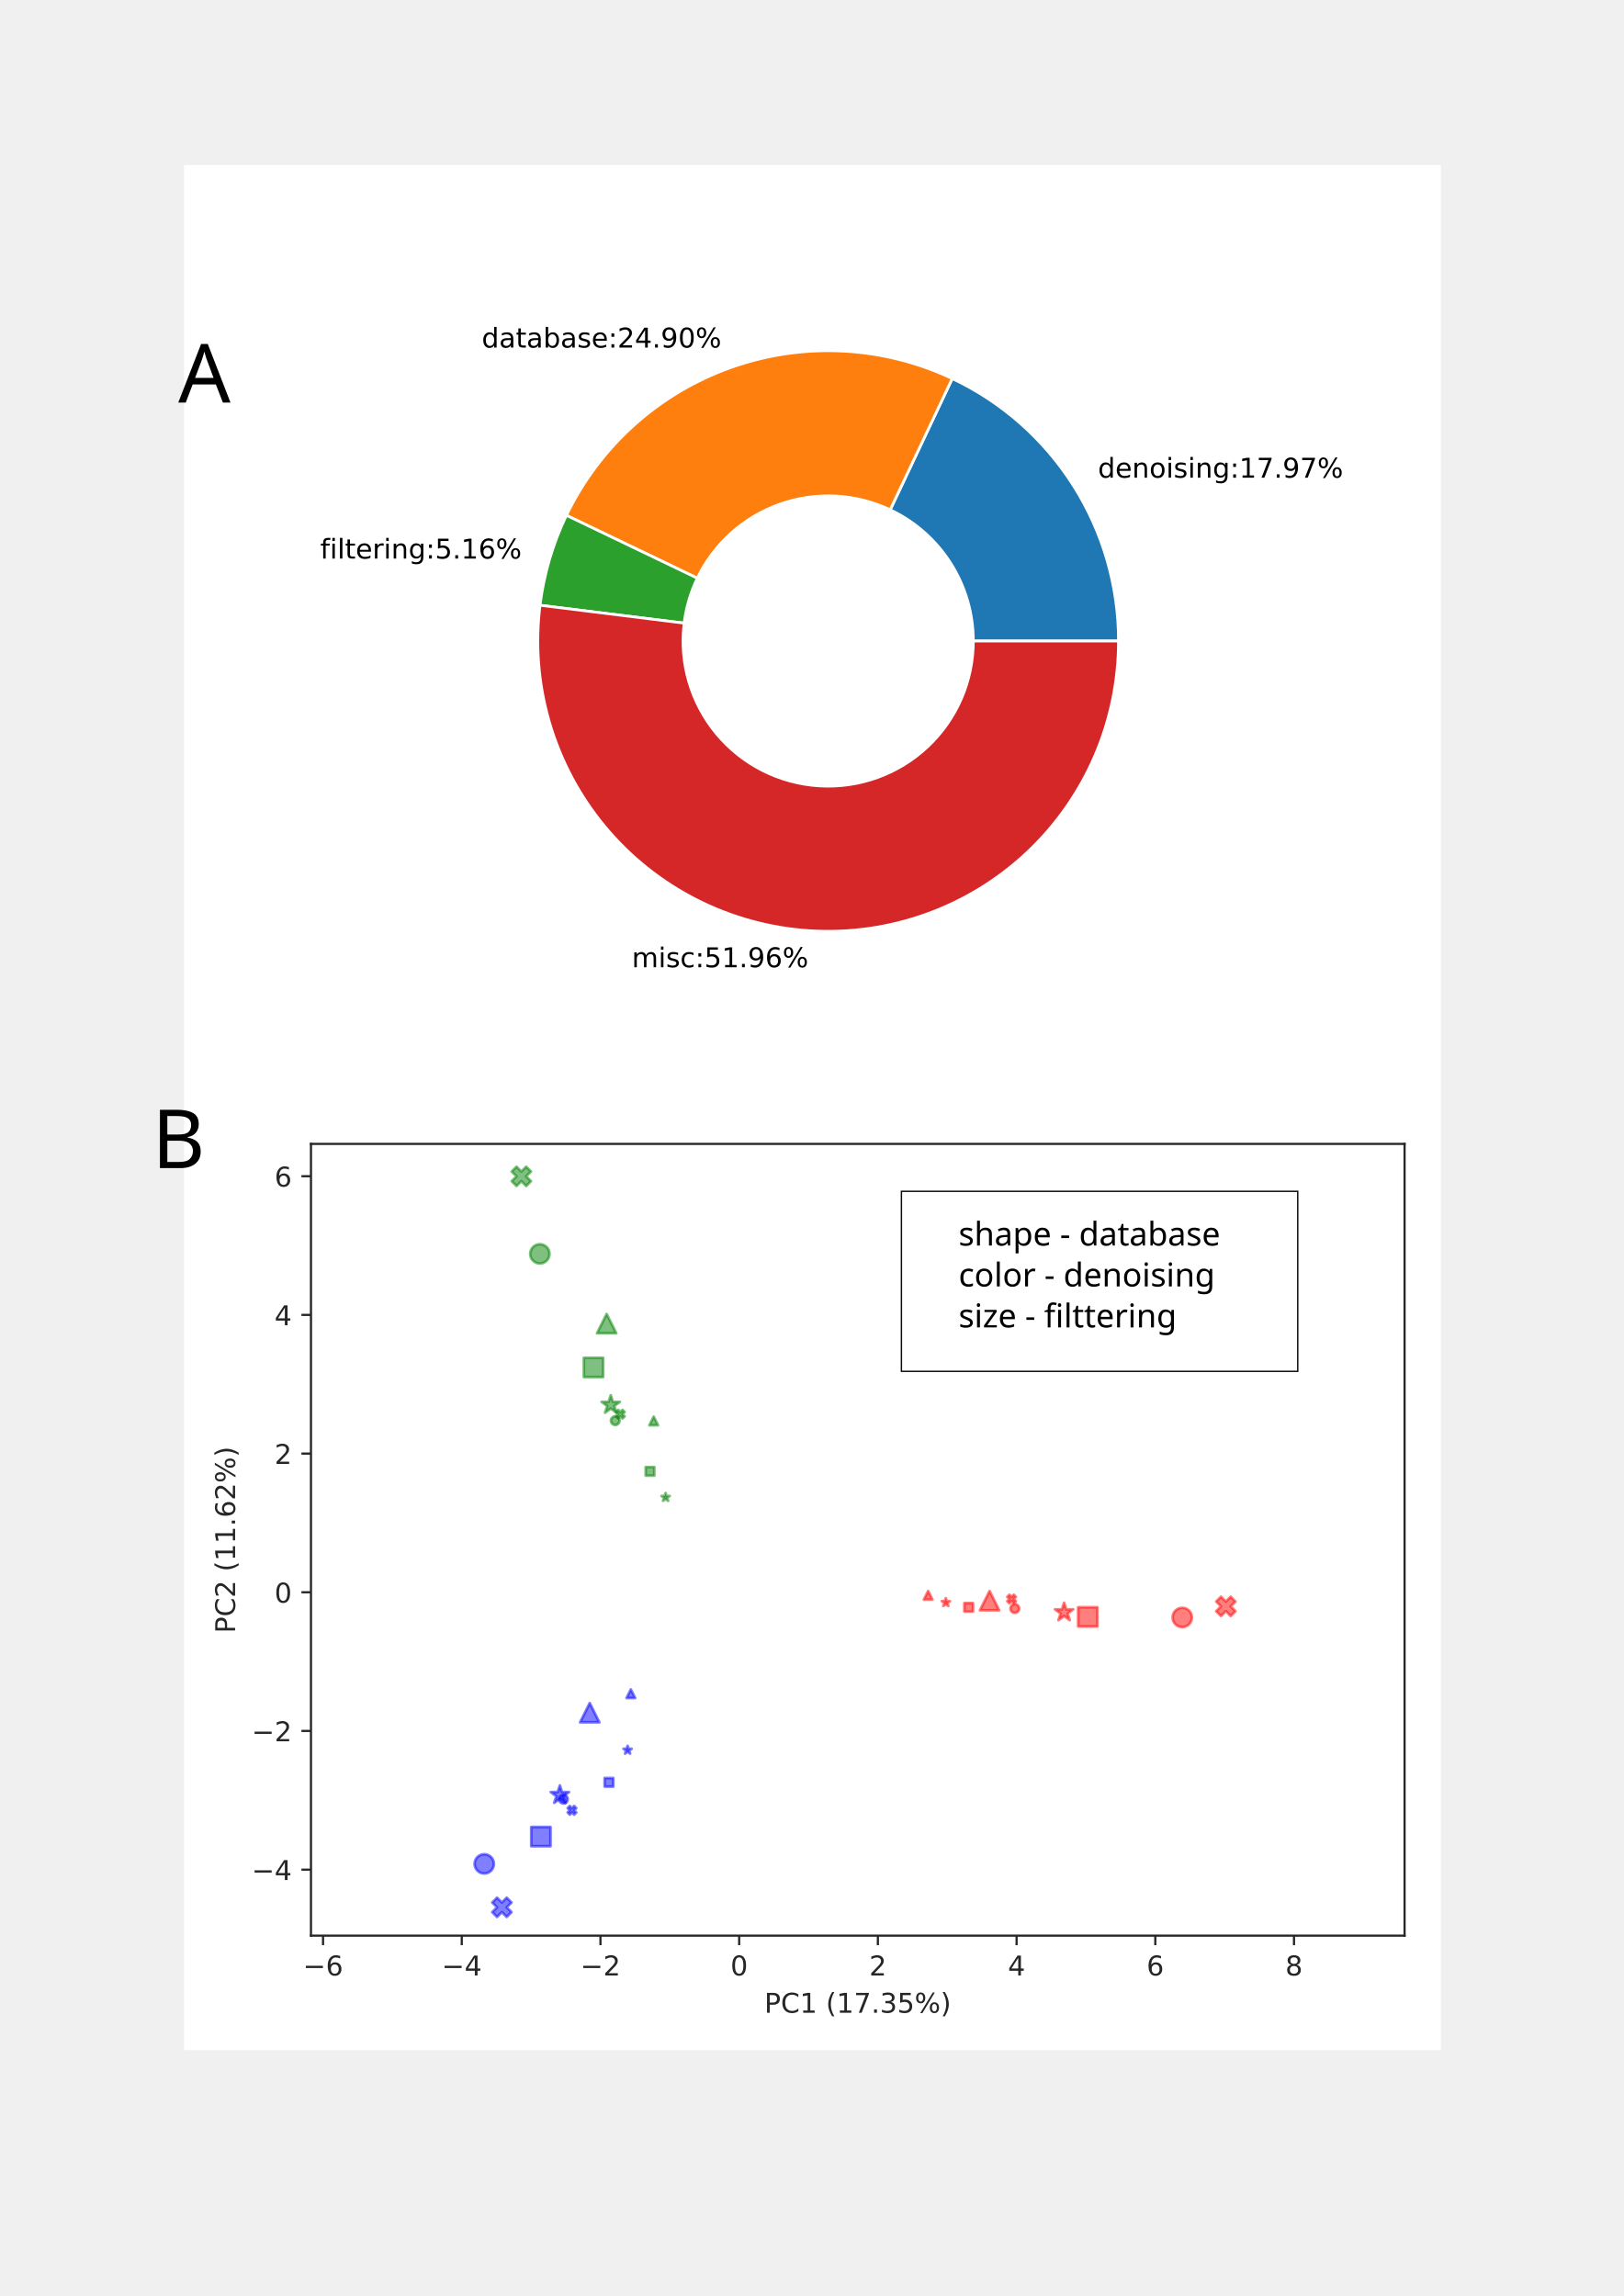
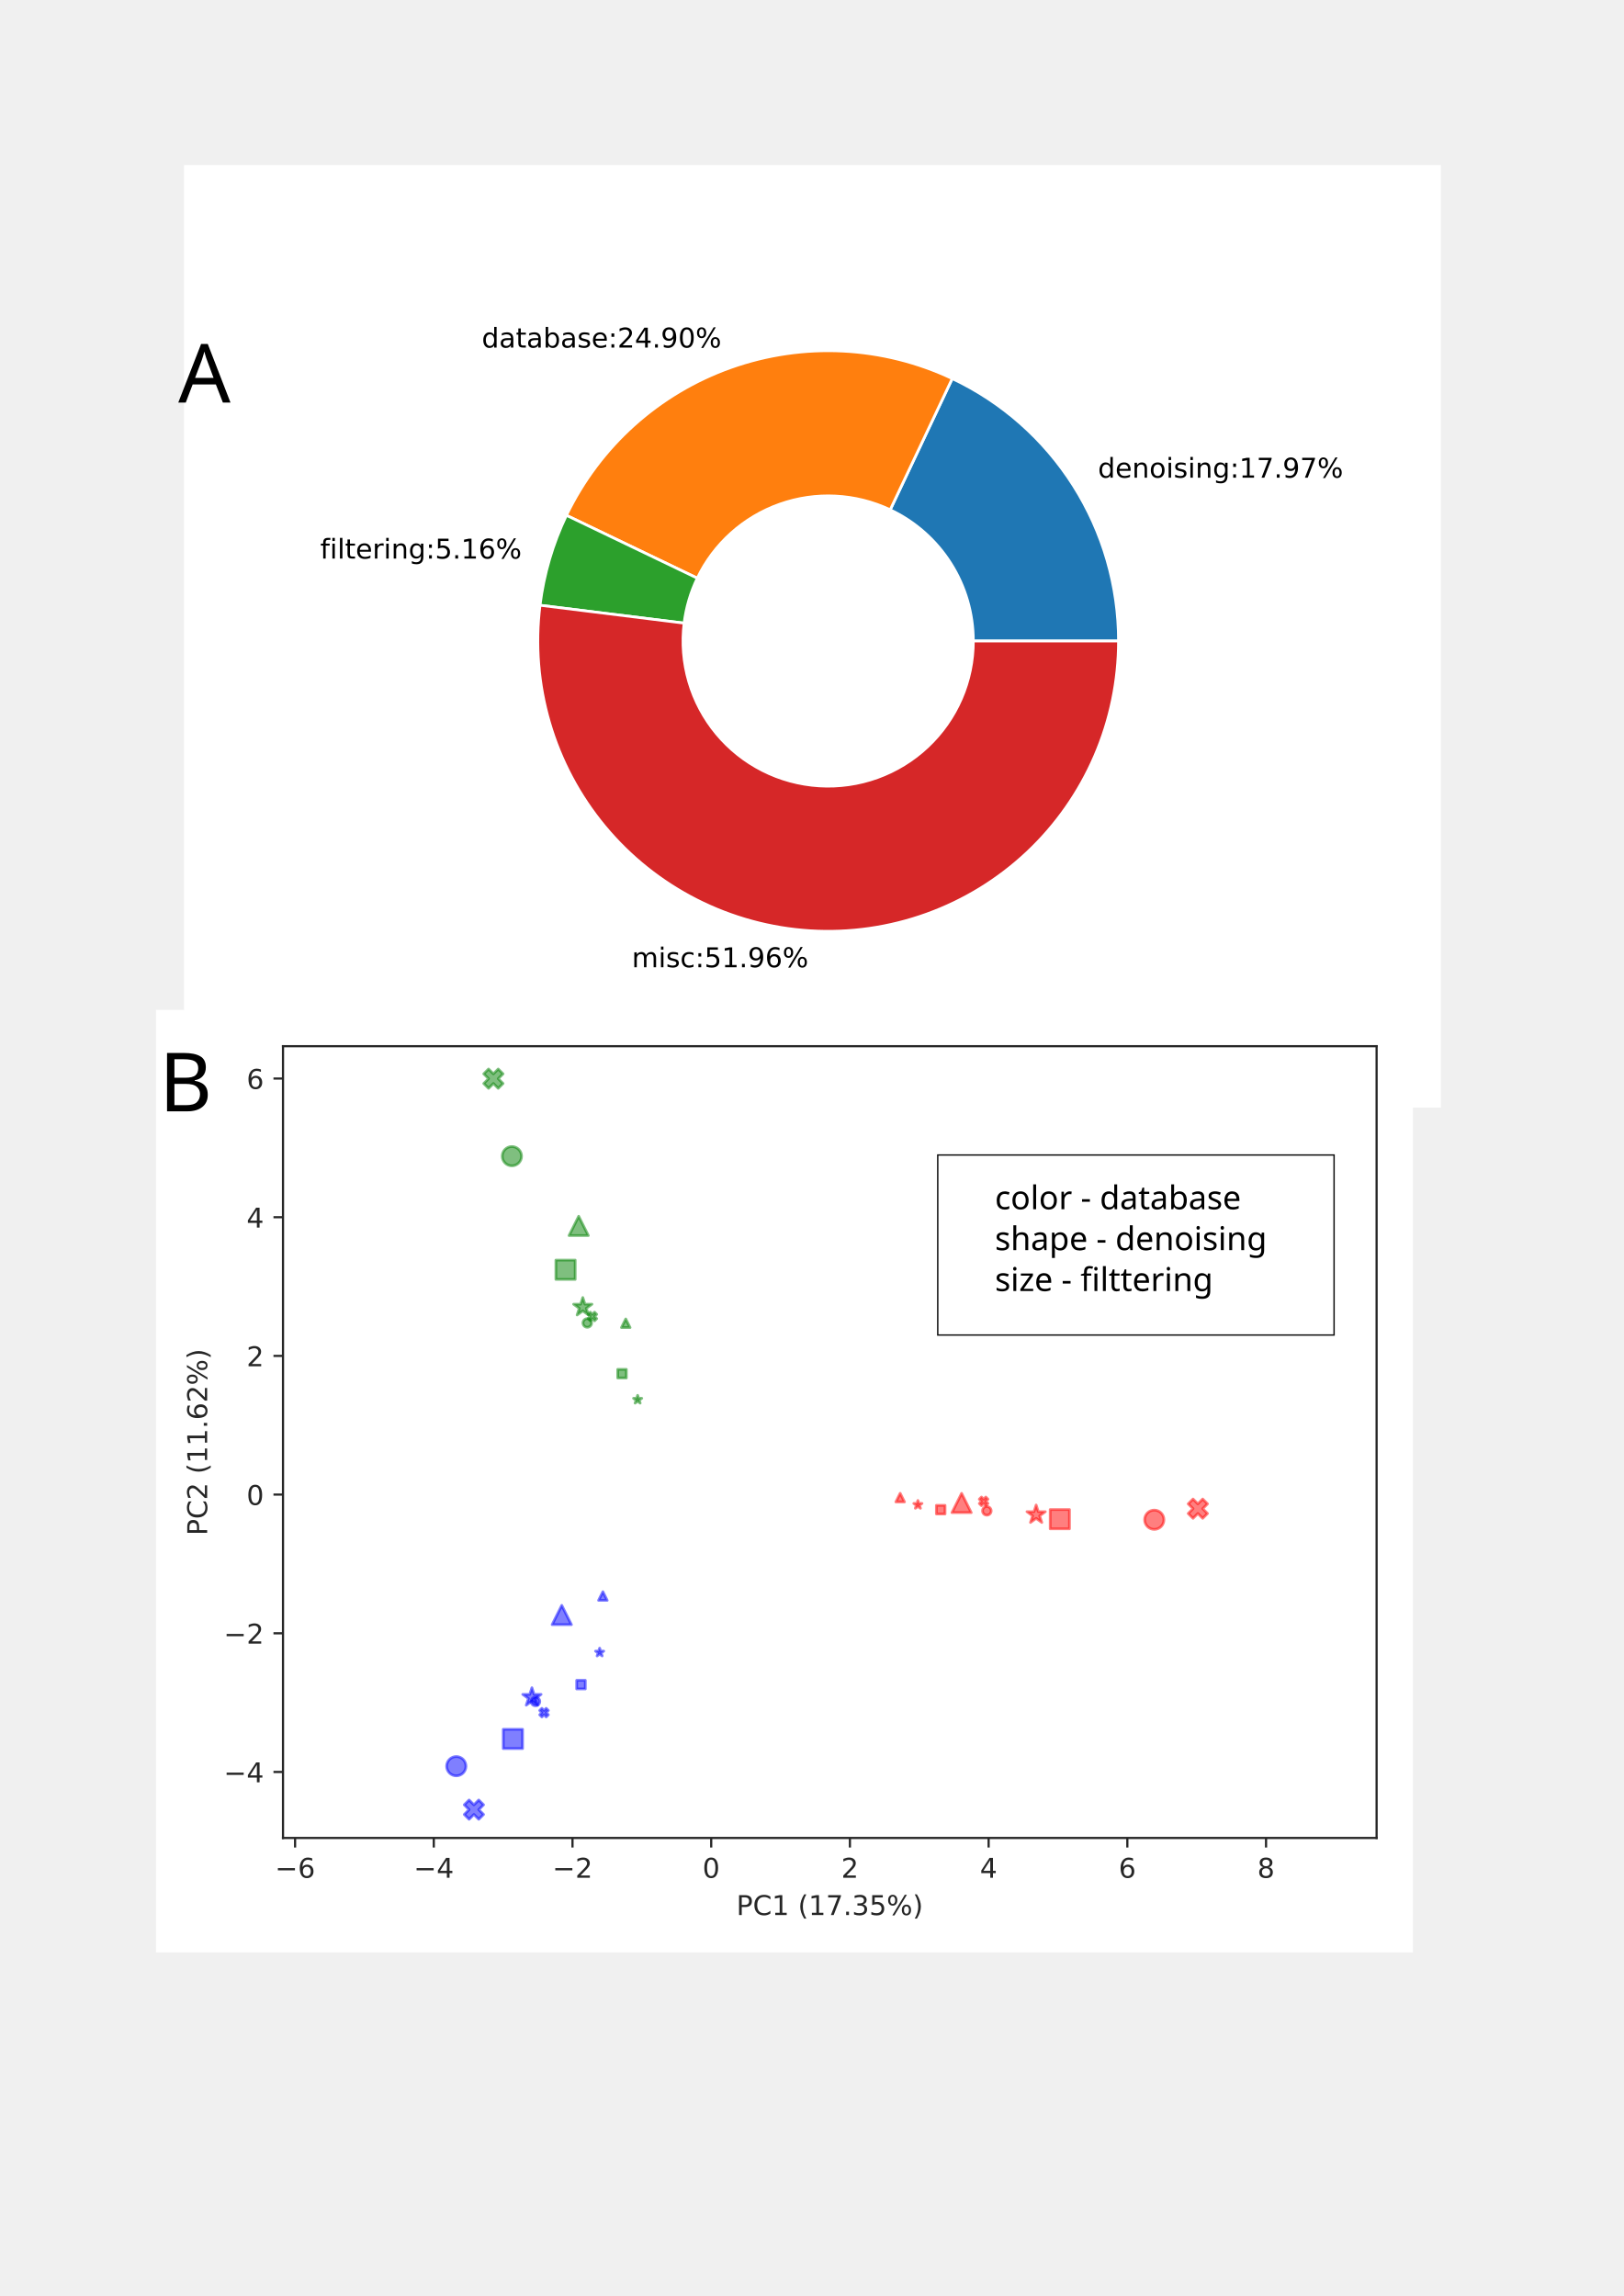
<svg xmlns="http://www.w3.org/2000/svg" width="210mm" height="297mm" viewBox="0 0 210 297" version="1.1" id="svg8">
  <defs id="defs2">
    <clipPath id="clipPath952" clipPathUnits="userSpaceOnUse">
      <path id="path950" d="M -1021,-463 H 1794 V 1233 H -1021 Z" />
    </clipPath>
    <clipPath id="clipPath972" clipPathUnits="userSpaceOnUse">
      <path id="path970" d="M -1021,-463 H 1794 V 1233 H -1021 Z" />
    </clipPath>
    <clipPath id="clipPath992" clipPathUnits="userSpaceOnUse">
      <path id="path990" d="M -1021,-463 H 1794 V 1233 H -1021 Z" />
    </clipPath>
    <clipPath id="clipPath1046" clipPathUnits="userSpaceOnUse">
      <path id="path1044" d="M -1021,-463 H 1794 V 1233 H -1021 Z" />
    </clipPath>
    <clipPath id="clipPath1066" clipPathUnits="userSpaceOnUse">
      <path id="path1064" d="M -1021,-463 H 1794 V 1233 H -1021 Z" />
    </clipPath>
    <clipPath id="clipPath1104" clipPathUnits="userSpaceOnUse">
      <path id="path1102" d="M 46.55,41.96 H 447.48 V 332.28 H 46.55 Z" />
    </clipPath>
    <clipPath id="clipPath1114" clipPathUnits="userSpaceOnUse">
      <path id="path1112" d="M 46.55,41.96 H 447.48 V 332.28 H 46.55 Z" />
    </clipPath>
    <clipPath id="clipPath1124" clipPathUnits="userSpaceOnUse">
      <path id="path1122" d="M 46.55,41.96 H 447.48 V 332.28 H 46.55 Z" />
    </clipPath>
    <clipPath id="clipPath1134" clipPathUnits="userSpaceOnUse">
      <path id="path1132" d="M 46.55,41.96 H 447.48 V 332.28 H 46.55 Z" />
    </clipPath>
    <clipPath id="clipPath1144" clipPathUnits="userSpaceOnUse">
      <path id="path1142" d="M 46.55,41.96 H 447.48 V 332.28 H 46.55 Z" />
    </clipPath>
    <clipPath id="clipPath1154" clipPathUnits="userSpaceOnUse">
      <path id="path1152" d="M 46.55,41.96 H 447.48 V 332.28 H 46.55 Z" />
    </clipPath>
    <clipPath id="clipPath1164" clipPathUnits="userSpaceOnUse">
      <path id="path1162" d="M 46.55,41.96 H 447.48 V 332.28 H 46.55 Z" />
    </clipPath>
    <clipPath id="clipPath1174" clipPathUnits="userSpaceOnUse">
      <path id="path1172" d="M 46.55,41.96 H 447.48 V 332.28 H 46.55 Z" />
    </clipPath>
    <clipPath id="clipPath1184" clipPathUnits="userSpaceOnUse">
      <path id="path1182" d="M 46.55,41.96 H 447.48 V 332.28 H 46.55 Z" />
    </clipPath>
    <clipPath id="clipPath1194" clipPathUnits="userSpaceOnUse">
      <path id="path1192" d="M 46.55,41.96 H 447.48 V 332.28 H 46.55 Z" />
    </clipPath>
    <clipPath id="clipPath1204" clipPathUnits="userSpaceOnUse">
      <path id="path1202" d="M 46.55,41.96 H 447.48 V 332.28 H 46.55 Z" />
    </clipPath>
    <clipPath id="clipPath1214" clipPathUnits="userSpaceOnUse">
      <path id="path1212" d="M 46.55,41.96 H 447.48 V 332.28 H 46.55 Z" />
    </clipPath>
    <clipPath id="clipPath1224" clipPathUnits="userSpaceOnUse">
      <path id="path1222" d="M 46.55,41.96 H 447.48 V 332.28 H 46.55 Z" />
    </clipPath>
    <clipPath id="clipPath1234" clipPathUnits="userSpaceOnUse">
      <path id="path1232" d="M 46.55,41.96 H 447.48 V 332.28 H 46.55 Z" />
    </clipPath>
    <clipPath id="clipPath1244" clipPathUnits="userSpaceOnUse">
      <path id="path1242" d="M 46.55,41.96 H 447.48 V 332.28 H 46.55 Z" />
    </clipPath>
    <clipPath id="clipPath1254" clipPathUnits="userSpaceOnUse">
      <path id="path1252" d="M 46.55,41.96 H 447.48 V 332.28 H 46.55 Z" />
    </clipPath>
    <clipPath id="clipPath1264" clipPathUnits="userSpaceOnUse">
      <path id="path1262" d="M 46.55,41.96 H 447.48 V 332.28 H 46.55 Z" />
    </clipPath>
    <clipPath id="clipPath1274" clipPathUnits="userSpaceOnUse">
      <path id="path1272" d="M 46.55,41.96 H 447.48 V 332.28 H 46.55 Z" />
    </clipPath>
    <clipPath id="clipPath1284" clipPathUnits="userSpaceOnUse">
      <path id="path1282" d="M 46.55,41.96 H 447.48 V 332.28 H 46.55 Z" />
    </clipPath>
    <clipPath id="clipPath1294" clipPathUnits="userSpaceOnUse">
      <path id="path1292" d="M 46.55,41.96 H 447.48 V 332.28 H 46.55 Z" />
    </clipPath>
    <clipPath id="clipPath1304" clipPathUnits="userSpaceOnUse">
      <path id="path1302" d="M 46.55,41.96 H 447.48 V 332.28 H 46.55 Z" />
    </clipPath>
    <clipPath id="clipPath1314" clipPathUnits="userSpaceOnUse">
      <path id="path1312" d="M 46.55,41.96 H 447.48 V 332.28 H 46.55 Z" />
    </clipPath>
    <clipPath id="clipPath1324" clipPathUnits="userSpaceOnUse">
      <path id="path1322" d="M 46.55,41.96 H 447.48 V 332.28 H 46.55 Z" />
    </clipPath>
    <clipPath id="clipPath1334" clipPathUnits="userSpaceOnUse">
      <path id="path1332" d="M 46.55,41.96 H 447.48 V 332.28 H 46.55 Z" />
    </clipPath>
    <clipPath id="clipPath1344" clipPathUnits="userSpaceOnUse">
      <path id="path1342" d="M 46.55,41.96 H 447.48 V 332.28 H 46.55 Z" />
    </clipPath>
    <clipPath id="clipPath1354" clipPathUnits="userSpaceOnUse">
      <path id="path1352" d="M 46.55,41.96 H 447.48 V 332.28 H 46.55 Z" />
    </clipPath>
    <clipPath id="clipPath1364" clipPathUnits="userSpaceOnUse">
      <path id="path1362" d="M 46.55,41.96 H 447.48 V 332.28 H 46.55 Z" />
    </clipPath>
    <clipPath id="clipPath1374" clipPathUnits="userSpaceOnUse">
      <path id="path1372" d="M 46.55,41.96 H 447.48 V 332.28 H 46.55 Z" />
    </clipPath>
    <clipPath id="clipPath1384" clipPathUnits="userSpaceOnUse">
      <path id="path1382" d="M 46.55,41.96 H 447.48 V 332.28 H 46.55 Z" />
    </clipPath>
    <clipPath id="clipPath1394" clipPathUnits="userSpaceOnUse">
      <path id="path1392" d="M 46.55,41.96 H 447.48 V 332.28 H 46.55 Z" />
    </clipPath>
  </defs>
  <g id="layer1">
    <g transform="matrix(0.3527778,0,0,-0.3527778,23.79738,143.2695)" id="g842">
      <path id="path844" style="fill:#ffffff;fill-opacity:1;fill-rule:nonzero;stroke:none" d="M 0,0 H 460.8 V 345.6 H 0 Z" />
      <path id="path846" style="fill:#1f77b4;fill-opacity:1;fill-rule:nonzero;stroke:#ffffff;stroke-width:1;stroke-linecap:butt;stroke-linejoin:miter;stroke-miterlimit:10;stroke-dasharray:none;stroke-opacity:1" d="m 342.605,171.072 c 0,20.165 -5.73,39.921 -16.52,56.956 -10.79,17.035 -26.202,30.659 -44.432,39.277 L 258.906,219.189 c 9.115,-4.309 16.821,-11.121 22.216,-19.639 5.395,-8.518 8.26,-18.396 8.26,-28.478 z" />
      <path id="path848" style="fill:#ff7f0e;fill-opacity:1;fill-rule:nonzero;stroke:#ffffff;stroke-width:1;stroke-linecap:butt;stroke-linejoin:miter;stroke-miterlimit:10;stroke-dasharray:none;stroke-opacity:1" d="m 281.653,267.306 c -25.411,12.013 -54.573,13.484 -81.065,4.091 -26.491,-9.393 -48.213,-28.907 -60.381,-54.244 l 47.977,-23.041 c 6.084,12.668 16.945,22.425 30.19,27.122 13.246,4.697 27.827,3.961 40.532,-2.046 z" />
      <path id="path850" style="fill:#2ca02c;fill-opacity:1;fill-rule:nonzero;stroke:#ffffff;stroke-width:1;stroke-linecap:butt;stroke-linejoin:miter;stroke-miterlimit:10;stroke-dasharray:none;stroke-opacity:1" d="m 140.207,217.153 c -2.492,-5.188 -4.558,-10.57 -6.18,-16.092 -1.622,-5.522 -2.792,-11.167 -3.501,-16.879 l 52.817,-6.555 c 0.354,2.856 0.94,5.678 1.751,8.439 0.811,2.761 1.844,5.452 3.09,8.046 z" />
      <path id="path852" style="fill:#d62728;fill-opacity:1;fill-rule:nonzero;stroke:#ffffff;stroke-width:1;stroke-linecap:butt;stroke-linejoin:miter;stroke-miterlimit:10;stroke-dasharray:none;stroke-opacity:1" d="m 130.526,184.182 c -1.79,-14.421 -0.608,-29.056 3.473,-43.003 4.081,-13.947 10.975,-26.911 20.256,-38.092 9.281,-11.181 20.754,-20.345 33.71,-26.924 12.956,-6.579 27.124,-10.436 41.628,-11.333 14.504,-0.897 29.038,1.186 42.707,6.12 13.668,4.934 26.182,12.614 36.77,22.567 10.587,9.953 19.025,21.97 24.793,35.307 5.767,13.338 8.743,27.716 8.743,42.248 h -53.222 c 0,-7.266 -1.488,-14.455 -4.372,-21.124 -2.884,-6.669 -7.103,-12.677 -12.396,-17.654 -5.294,-4.977 -11.551,-8.817 -18.385,-11.284 -6.834,-2.467 -14.101,-3.508 -21.353,-3.06 -7.252,0.448 -14.336,2.377 -20.814,5.667 -6.478,3.29 -12.215,7.871 -16.855,13.462 -4.64,5.591 -8.087,12.073 -10.128,19.046 -2.04,6.973 -2.631,14.291 -1.737,21.501 z" />
      <text id="text856" style="font-variant:normal;font-weight:normal;font-size:10px;font-family:'DejaVu Sans';-inkscape-font-specification:DejaVuSans;writing-mode:lr-tb;fill:#000000;fill-opacity:1;fill-rule:nonzero;stroke:none" transform="matrix(1,0,0,-1,335.0773,230.9661)">
        <tspan id="tspan854" y="0" x="0 6.35 12.5 18.84 24.96 27.74 32.95 35.73 42.07 48.42 51.79 58.15 64.51 67.69 74.05 80.41">denoising:17.97%</tspan>
      </text>
      <text id="text860" style="font-variant:normal;font-weight:normal;font-size:10px;font-family:'DejaVu Sans';-inkscape-font-specification:DejaVuSans;writing-mode:lr-tb;fill:#000000;fill-opacity:1;fill-rule:nonzero;stroke:none" transform="matrix(1,0,0,-1,109.1712,278.6717)">
        <tspan id="tspan858" y="0" x="0 6.35 12.48 16.4 22.53 28.88 35.01 40.22 46.37 49.74 56.1 62.46 65.64 72 78.36">database:24.90%</tspan>
      </text>
      <text id="text864" style="font-variant:normal;font-weight:normal;font-size:10px;font-family:'DejaVu Sans';-inkscape-font-specification:DejaVuSans;writing-mode:lr-tb;fill:#000000;fill-opacity:1;fill-rule:nonzero;stroke:none" transform="matrix(1,0,0,-1,49.93866,201.3021)">
        <tspan id="tspan862" y="0" x="0 3.52 6.3 9.08 13 19.15 23.26 26.04 32.38 38.73 42.1 48.46 51.64 58 64.36">filtering:5.16%</tspan>
      </text>
      <text id="text868" style="font-variant:normal;font-weight:normal;font-size:10px;font-family:'DejaVu Sans';-inkscape-font-specification:DejaVuSans;writing-mode:lr-tb;fill:#000000;fill-opacity:1;fill-rule:nonzero;stroke:none" transform="matrix(1,0,0,-1,164.1857,51.44799)">
        <tspan id="tspan866" y="0" x="0 9.74 12.52 17.73 23.23 26.6 32.96 39.32 42.5 48.86 55.22">misc:51.96%</tspan>
      </text>
    </g>
-     <g transform="matrix(0.3527778,0,0,-0.3527778,23.79738,265.1895)" id="g930">
+     <g transform="matrix(0.3527778,0,0,-0.3527778,20.1809,252.553)" id="g930">
      <path id="path932" style="fill:#ffffff;fill-opacity:1;fill-rule:nonzero;stroke:none" d="M 0,0 H 460.8 V 345.6 H 0 Z" />
      <path id="path934" style="fill:#ffffff;fill-opacity:1;fill-rule:nonzero;stroke:none" d="M 46.55,41.96 H 447.48 V 332.28 H 46.55 Z" />
      <path id="path936" style="fill:#262626;fill-opacity:1;fill-rule:nonzero;stroke:#262626;stroke-width:0.8;stroke-linecap:butt;stroke-linejoin:round;stroke-miterlimit:10;stroke-dasharray:none;stroke-opacity:1" d="m 50.976,41.96 v -3.5" />
      <g transform="translate(43.60918,27.36625)" id="g938">
        <text id="text942" style="font-variant:normal;font-weight:normal;font-size:10px;font-family:'DejaVu Sans';-inkscape-font-specification:DejaVuSans;writing-mode:lr-tb;fill:#262626;fill-opacity:1;fill-rule:nonzero;stroke:none" transform="matrix(1,0,0,-1,8.378906,0)">
          <tspan id="tspan940" y="0" x="0">6</tspan>
        </text>
        <g transform="scale(0.01)" id="g944">
          <g id="g946">
            <g clip-path="url(#clipPath952)" id="g948">
              <path id="path954" style="fill:#262626;fill-opacity:1;fill-rule:nonzero;stroke:none" d="M 106,355 H 732 V 272 H 106 v 83" />
            </g>
          </g>
        </g>
      </g>
      <path id="path956" style="fill:#262626;fill-opacity:1;fill-rule:nonzero;stroke:#262626;stroke-width:0.8;stroke-linecap:butt;stroke-linejoin:round;stroke-miterlimit:10;stroke-dasharray:none;stroke-opacity:1" d="m 101.829,41.96 v -3.5" />
      <g transform="translate(94.46175,27.36625)" id="g958">
        <text id="text962" style="font-variant:normal;font-weight:normal;font-size:10px;font-family:'DejaVu Sans';-inkscape-font-specification:DejaVuSans;writing-mode:lr-tb;fill:#262626;fill-opacity:1;fill-rule:nonzero;stroke:none" transform="matrix(1,0,0,-1,8.378906,0)">
          <tspan id="tspan960" y="0" x="0">4</tspan>
        </text>
        <g transform="scale(0.01)" id="g964">
          <g id="g966">
            <g clip-path="url(#clipPath972)" id="g968">
              <path id="path974" style="fill:#262626;fill-opacity:1;fill-rule:nonzero;stroke:none" d="M 106,355 H 732 V 272 H 106 v 83" />
            </g>
          </g>
        </g>
      </g>
      <path id="path976" style="fill:#262626;fill-opacity:1;fill-rule:nonzero;stroke:#262626;stroke-width:0.8;stroke-linecap:butt;stroke-linejoin:round;stroke-miterlimit:10;stroke-dasharray:none;stroke-opacity:1" d="m 152.681,41.96 v -3.5" />
      <g transform="translate(145.3143,27.36625)" id="g978">
        <text id="text982" style="font-variant:normal;font-weight:normal;font-size:10px;font-family:'DejaVu Sans';-inkscape-font-specification:DejaVuSans;writing-mode:lr-tb;fill:#262626;fill-opacity:1;fill-rule:nonzero;stroke:none" transform="matrix(1,0,0,-1,8.378906,0)">
          <tspan id="tspan980" y="0" x="0">2</tspan>
        </text>
        <g transform="scale(0.01)" id="g984">
          <g id="g986">
            <g clip-path="url(#clipPath992)" id="g988">
              <path id="path994" style="fill:#262626;fill-opacity:1;fill-rule:nonzero;stroke:none" d="M 106,355 H 732 V 272 H 106 v 83" />
            </g>
          </g>
        </g>
      </g>
      <path id="path996" style="fill:#262626;fill-opacity:1;fill-rule:nonzero;stroke:#262626;stroke-width:0.8;stroke-linecap:butt;stroke-linejoin:round;stroke-miterlimit:10;stroke-dasharray:none;stroke-opacity:1" d="m 203.534,41.96 v -3.5" />
      <text id="text1000" style="font-variant:normal;font-weight:normal;font-size:10px;font-family:'DejaVu Sans';-inkscape-font-specification:DejaVuSans;writing-mode:lr-tb;fill:#262626;fill-opacity:1;fill-rule:nonzero;stroke:none" transform="matrix(1,0,0,-1,200.3544,27.36625)">
        <tspan id="tspan998" y="0" x="0">0</tspan>
      </text>
      <path id="path1002" style="fill:#262626;fill-opacity:1;fill-rule:nonzero;stroke:#262626;stroke-width:0.8;stroke-linecap:butt;stroke-linejoin:round;stroke-miterlimit:10;stroke-dasharray:none;stroke-opacity:1" d="m 254.387,41.96 v -3.5" />
      <text id="text1006" style="font-variant:normal;font-weight:normal;font-size:10px;font-family:'DejaVu Sans';-inkscape-font-specification:DejaVuSans;writing-mode:lr-tb;fill:#262626;fill-opacity:1;fill-rule:nonzero;stroke:none" transform="matrix(1,0,0,-1,251.2069,27.36625)">
        <tspan id="tspan1004" y="0" x="0">2</tspan>
      </text>
      <path id="path1008" style="fill:#262626;fill-opacity:1;fill-rule:nonzero;stroke:#262626;stroke-width:0.8;stroke-linecap:butt;stroke-linejoin:round;stroke-miterlimit:10;stroke-dasharray:none;stroke-opacity:1" d="m 305.239,41.96 v -3.5" />
      <text id="text1012" style="font-variant:normal;font-weight:normal;font-size:10px;font-family:'DejaVu Sans';-inkscape-font-specification:DejaVuSans;writing-mode:lr-tb;fill:#262626;fill-opacity:1;fill-rule:nonzero;stroke:none" transform="matrix(1,0,0,-1,302.0595,27.36625)">
        <tspan id="tspan1010" y="0" x="0">4</tspan>
      </text>
      <path id="path1014" style="fill:#262626;fill-opacity:1;fill-rule:nonzero;stroke:#262626;stroke-width:0.8;stroke-linecap:butt;stroke-linejoin:round;stroke-miterlimit:10;stroke-dasharray:none;stroke-opacity:1" d="m 356.092,41.96 v -3.5" />
      <text id="text1018" style="font-variant:normal;font-weight:normal;font-size:10px;font-family:'DejaVu Sans';-inkscape-font-specification:DejaVuSans;writing-mode:lr-tb;fill:#262626;fill-opacity:1;fill-rule:nonzero;stroke:none" transform="matrix(1,0,0,-1,352.9121,27.36625)">
        <tspan id="tspan1016" y="0" x="0">6</tspan>
      </text>
      <path id="path1020" style="fill:#262626;fill-opacity:1;fill-rule:nonzero;stroke:#262626;stroke-width:0.8;stroke-linecap:butt;stroke-linejoin:round;stroke-miterlimit:10;stroke-dasharray:none;stroke-opacity:1" d="m 406.944,41.96 v -3.5" />
      <text id="text1024" style="font-variant:normal;font-weight:normal;font-size:10px;font-family:'DejaVu Sans';-inkscape-font-specification:DejaVuSans;writing-mode:lr-tb;fill:#262626;fill-opacity:1;fill-rule:nonzero;stroke:none" transform="matrix(1,0,0,-1,403.7646,27.36625)">
        <tspan id="tspan1022" y="0" x="0">8</tspan>
      </text>
      <text id="text1028" style="font-variant:normal;font-weight:normal;font-size:10px;font-family:'DejaVu Sans';-inkscape-font-specification:DejaVuSans;writing-mode:lr-tb;fill:#262626;fill-opacity:1;fill-rule:nonzero;stroke:none" transform="matrix(1,0,0,-1,212.765,13.69438)">
        <tspan id="tspan1026" y="0" x="0 6.03 13.01 19.37 22.55 26.45 32.81 39.17 42.35 48.71 55.07 64.57">PC1 (17.35%)</tspan>
      </text>
      <path id="path1030" style="fill:#262626;fill-opacity:1;fill-rule:nonzero;stroke:#262626;stroke-width:0.8;stroke-linecap:butt;stroke-linejoin:round;stroke-miterlimit:10;stroke-dasharray:none;stroke-opacity:1" d="m 46.55,66.164 h -3.5" />
      <g transform="translate(24.81563,62.36715)" id="g1032">
        <text id="text1036" style="font-variant:normal;font-weight:normal;font-size:10px;font-family:'DejaVu Sans';-inkscape-font-specification:DejaVuSans;writing-mode:lr-tb;fill:#262626;fill-opacity:1;fill-rule:nonzero;stroke:none" transform="matrix(1,0,0,-1,8.378906,0)">
          <tspan id="tspan1034" y="0" x="0">4</tspan>
        </text>
        <g transform="scale(0.01)" id="g1038">
          <g id="g1040">
            <g clip-path="url(#clipPath1046)" id="g1042">
              <path id="path1048" style="fill:#262626;fill-opacity:1;fill-rule:nonzero;stroke:none" d="M 106,355 H 732 V 272 H 106 v 83" />
            </g>
          </g>
        </g>
      </g>
      <path id="path1050" style="fill:#262626;fill-opacity:1;fill-rule:nonzero;stroke:#262626;stroke-width:0.8;stroke-linecap:butt;stroke-linejoin:round;stroke-miterlimit:10;stroke-dasharray:none;stroke-opacity:1" d="m 46.55,117.017 h -3.5" />
      <g transform="translate(24.81563,113.2197)" id="g1052">
        <text id="text1056" style="font-variant:normal;font-weight:normal;font-size:10px;font-family:'DejaVu Sans';-inkscape-font-specification:DejaVuSans;writing-mode:lr-tb;fill:#262626;fill-opacity:1;fill-rule:nonzero;stroke:none" transform="matrix(1,0,0,-1,8.378906,0)">
          <tspan id="tspan1054" y="0" x="0">2</tspan>
        </text>
        <g transform="scale(0.01)" id="g1058">
          <g id="g1060">
            <g clip-path="url(#clipPath1066)" id="g1062">
              <path id="path1068" style="fill:#262626;fill-opacity:1;fill-rule:nonzero;stroke:none" d="M 106,355 H 732 V 272 H 106 v 83" />
            </g>
          </g>
        </g>
      </g>
      <path id="path1070" style="fill:#262626;fill-opacity:1;fill-rule:nonzero;stroke:#262626;stroke-width:0.8;stroke-linecap:butt;stroke-linejoin:round;stroke-miterlimit:10;stroke-dasharray:none;stroke-opacity:1" d="m 46.55,167.869 h -3.5" />
      <text id="text1074" style="font-variant:normal;font-weight:normal;font-size:10px;font-family:'DejaVu Sans';-inkscape-font-specification:DejaVuSans;writing-mode:lr-tb;fill:#262626;fill-opacity:1;fill-rule:nonzero;stroke:none" transform="matrix(1,0,0,-1,33.19062,164.0723)">
        <tspan id="tspan1072" y="0" x="0">0</tspan>
      </text>
      <path id="path1076" style="fill:#262626;fill-opacity:1;fill-rule:nonzero;stroke:#262626;stroke-width:0.8;stroke-linecap:butt;stroke-linejoin:round;stroke-miterlimit:10;stroke-dasharray:none;stroke-opacity:1" d="m 46.55,218.722 h -3.5" />
      <text id="text1080" style="font-variant:normal;font-weight:normal;font-size:10px;font-family:'DejaVu Sans';-inkscape-font-specification:DejaVuSans;writing-mode:lr-tb;fill:#262626;fill-opacity:1;fill-rule:nonzero;stroke:none" transform="matrix(1,0,0,-1,33.19062,214.9248)">
        <tspan id="tspan1078" y="0" x="0">2</tspan>
      </text>
      <path id="path1082" style="fill:#262626;fill-opacity:1;fill-rule:nonzero;stroke:#262626;stroke-width:0.8;stroke-linecap:butt;stroke-linejoin:round;stroke-miterlimit:10;stroke-dasharray:none;stroke-opacity:1" d="m 46.55,269.574 h -3.5" />
      <text id="text1086" style="font-variant:normal;font-weight:normal;font-size:10px;font-family:'DejaVu Sans';-inkscape-font-specification:DejaVuSans;writing-mode:lr-tb;fill:#262626;fill-opacity:1;fill-rule:nonzero;stroke:none" transform="matrix(1,0,0,-1,33.19062,265.7774)">
        <tspan id="tspan1084" y="0" x="0">4</tspan>
      </text>
      <path id="path1088" style="fill:#262626;fill-opacity:1;fill-rule:nonzero;stroke:#262626;stroke-width:0.8;stroke-linecap:butt;stroke-linejoin:round;stroke-miterlimit:10;stroke-dasharray:none;stroke-opacity:1" d="m 46.55,320.427 h -3.5" />
      <text id="text1092" style="font-variant:normal;font-weight:normal;font-size:10px;font-family:'DejaVu Sans';-inkscape-font-specification:DejaVuSans;writing-mode:lr-tb;fill:#262626;fill-opacity:1;fill-rule:nonzero;stroke:none" transform="matrix(1,0,0,-1,33.19062,316.63)">
        <tspan id="tspan1090" y="0" x="0">6</tspan>
      </text>
      <text id="text1096" style="font-variant:normal;font-weight:normal;font-size:10px;font-family:'DejaVu Sans';-inkscape-font-specification:DejaVuSans;writing-mode:lr-tb;fill:#262626;fill-opacity:1;fill-rule:nonzero;stroke:none" transform="matrix(0,1,1,0,18.7375,152.87)">
        <tspan id="tspan1094" y="0" x="0 6.03 13.01 19.37 22.55 26.45 32.81 39.17 42.35 48.71 55.07 64.57">PC2 (11.62%)</tspan>
      </text>
      <g id="g1098">
        <g clip-path="url(#clipPath1104)" id="g1100">
          <path id="path1106" style="fill:#ff0000;fill-opacity:0.5;fill-rule:nonzero;stroke:#ff0000;stroke-width:1;stroke-linecap:butt;stroke-linejoin:round;stroke-miterlimit:10;stroke-dasharray:none;stroke-opacity:0.5" d="m 365.97,155.108 c 0.938,0 1.837,0.373 2.5,1.036 0.663,0.663 1.036,1.562 1.036,2.5 0,0.938 -0.373,1.837 -1.036,2.5 -0.663,0.663 -1.562,1.036 -2.5,1.036 -0.938,0 -1.837,-0.373 -2.5,-1.036 -0.663,-0.663 -1.036,-1.562 -1.036,-2.5 0,-0.938 0.373,-1.837 1.036,-2.5 0.663,-0.663 1.562,-1.036 2.5,-1.036 z" />
        </g>
      </g>
      <g id="g1108">
        <g clip-path="url(#clipPath1114)" id="g1110">
          <path id="path1116" style="fill:#0000ff;fill-opacity:0.5;fill-rule:nonzero;stroke:#0000ff;stroke-width:1;stroke-linecap:butt;stroke-linejoin:round;stroke-miterlimit:10;stroke-dasharray:none;stroke-opacity:0.5" d="m 110.078,64.744 c 0.938,0 1.837,0.373 2.5,1.036 0.663,0.663 1.036,1.562 1.036,2.5 0,0.938 -0.373,1.837 -1.036,2.5 -0.663,0.663 -1.562,1.036 -2.5,1.036 -0.938,0 -1.837,-0.373 -2.5,-1.036 -0.663,-0.663 -1.036,-1.562 -1.036,-2.5 0,-0.938 0.373,-1.837 1.036,-2.5 0.663,-0.663 1.562,-1.036 2.5,-1.036 z" />
        </g>
      </g>
      <g id="g1118">
        <g clip-path="url(#clipPath1124)" id="g1120">
          <path id="path1126" style="fill:#ff0000;fill-opacity:0.5;fill-rule:nonzero;stroke:#ff0000;stroke-width:1;stroke-linecap:butt;stroke-linejoin:round;stroke-miterlimit:10;stroke-dasharray:none;stroke-opacity:0.5" d="m 295.333,168.329 -3.536,-7.071 h 7.071 z" />
        </g>
      </g>
      <g id="g1128">
        <g clip-path="url(#clipPath1134)" id="g1130">
          <path id="path1136" style="fill:#0000ff;fill-opacity:0.5;fill-rule:nonzero;stroke:#0000ff;stroke-width:1;stroke-linecap:butt;stroke-linejoin:round;stroke-miterlimit:10;stroke-dasharray:none;stroke-opacity:0.5" d="m 148.75,127.25 -3.536,-7.071 h 7.071 z" />
        </g>
      </g>
      <g id="g1138">
        <g clip-path="url(#clipPath1144)" id="g1140">
          <path id="path1146" style="fill:#ff0000;fill-opacity:0.5;fill-rule:nonzero;stroke:#ff0000;stroke-width:1;stroke-linecap:butt;stroke-linejoin:round;stroke-miterlimit:10;stroke-dasharray:none;stroke-opacity:0.5" d="m 380.179,159.166 1.768,1.768 1.768,-1.768 1.768,1.768 -1.768,1.768 1.768,1.768 -1.768,1.768 -1.768,-1.768 -1.768,1.768 -1.768,-1.768 1.768,-1.768 -1.768,-1.768 z" />
        </g>
      </g>
      <g id="g1148">
        <g clip-path="url(#clipPath1154)" id="g1150">
          <path id="path1156" style="fill:#0000ff;fill-opacity:0.5;fill-rule:nonzero;stroke:#0000ff;stroke-width:1;stroke-linecap:butt;stroke-linejoin:round;stroke-miterlimit:10;stroke-dasharray:none;stroke-opacity:0.5" d="m 114.771,48.811 1.768,1.768 1.768,-1.768 1.768,1.768 -1.768,1.768 1.768,1.768 -1.768,1.768 -1.768,-1.768 -1.768,1.768 -1.768,-1.768 1.768,-1.768 -1.768,-1.768 z" />
        </g>
      </g>
      <g id="g1158">
        <g clip-path="url(#clipPath1164)" id="g1160">
          <path id="path1166" style="fill:#ff0000;fill-opacity:0.5;fill-rule:nonzero;stroke:#ff0000;stroke-width:1;stroke-linecap:butt;stroke-linejoin:round;stroke-miterlimit:10;stroke-dasharray:none;stroke-opacity:0.5" d="m 327.809,155.314 h 7.071 v 7.071 h -7.071 z" />
        </g>
      </g>
      <g id="g1168">
        <g clip-path="url(#clipPath1174)" id="g1170">
          <path id="path1176" style="fill:#0000ff;fill-opacity:0.5;fill-rule:nonzero;stroke:#0000ff;stroke-width:1;stroke-linecap:butt;stroke-linejoin:round;stroke-miterlimit:10;stroke-dasharray:none;stroke-opacity:0.5" d="m 127.302,74.734 h 7.071 v 7.071 h -7.071 z" />
        </g>
      </g>
      <g id="g1178">
        <g clip-path="url(#clipPath1184)" id="g1180">
          <path id="path1186" style="fill:#ff0000;fill-opacity:0.5;fill-rule:nonzero;stroke:#ff0000;stroke-width:1;stroke-linecap:butt;stroke-linejoin:round;stroke-miterlimit:10;stroke-dasharray:none;stroke-opacity:0.5" d="m 322.66,164.041 -0.794,-2.443 h -2.569 l 2.078,-1.51 -0.794,-2.443 2.078,1.51 2.078,-1.51 -0.794,2.443 2.078,1.51 h -2.569 z" />
        </g>
      </g>
      <g id="g1188">
        <g clip-path="url(#clipPath1194)" id="g1190">
          <path id="path1196" style="fill:#0000ff;fill-opacity:0.5;fill-rule:nonzero;stroke:#0000ff;stroke-width:1;stroke-linecap:butt;stroke-linejoin:round;stroke-miterlimit:10;stroke-dasharray:none;stroke-opacity:0.5" d="m 137.804,97.05 -0.794,-2.443 h -2.569 l 2.078,-1.51 -0.794,-2.443 2.078,1.51 2.078,-1.51 -0.794,2.443 2.078,1.51 h -2.569 z" />
        </g>
      </g>
      <g id="g1198">
        <g clip-path="url(#clipPath1204)" id="g1200">
          <path id="path1206" style="fill:#008000;fill-opacity:0.5;fill-rule:nonzero;stroke:#008000;stroke-width:1;stroke-linecap:butt;stroke-linejoin:round;stroke-miterlimit:10;stroke-dasharray:none;stroke-opacity:0.5" d="m 130.461,288.415 c 0.938,0 1.837,0.373 2.5,1.036 0.663,0.663 1.036,1.562 1.036,2.5 0,0.938 -0.373,1.837 -1.036,2.5 -0.663,0.663 -1.562,1.036 -2.5,1.036 -0.938,0 -1.837,-0.373 -2.5,-1.036 -0.663,-0.663 -1.036,-1.562 -1.036,-2.5 0,-0.938 0.373,-1.837 1.036,-2.5 0.663,-0.663 1.562,-1.036 2.5,-1.036 z" />
        </g>
      </g>
      <g id="g1208">
        <g clip-path="url(#clipPath1214)" id="g1210">
          <path id="path1216" style="fill:#008000;fill-opacity:0.5;fill-rule:nonzero;stroke:#008000;stroke-width:1;stroke-linecap:butt;stroke-linejoin:round;stroke-miterlimit:10;stroke-dasharray:none;stroke-opacity:0.5" d="m 154.951,269.917 -3.536,-7.071 h 7.071 z" />
        </g>
      </g>
      <g id="g1218">
        <g clip-path="url(#clipPath1224)" id="g1220">
          <path id="path1226" style="fill:#008000;fill-opacity:0.5;fill-rule:nonzero;stroke:#008000;stroke-width:1;stroke-linecap:butt;stroke-linejoin:round;stroke-miterlimit:10;stroke-dasharray:none;stroke-opacity:0.5" d="m 121.911,316.839 1.768,1.768 1.768,-1.768 1.768,1.768 -1.768,1.768 1.768,1.768 -1.768,1.768 -1.768,-1.768 -1.768,1.768 -1.768,-1.768 1.768,-1.768 -1.768,-1.768 z" />
        </g>
      </g>
      <g id="g1228">
        <g clip-path="url(#clipPath1234)" id="g1230">
          <path id="path1236" style="fill:#008000;fill-opacity:0.5;fill-rule:nonzero;stroke:#008000;stroke-width:1;stroke-linecap:butt;stroke-linejoin:round;stroke-miterlimit:10;stroke-dasharray:none;stroke-opacity:0.5" d="m 146.596,246.773 h 7.071 v 7.071 h -7.071 z" />
        </g>
      </g>
      <g id="g1238">
        <g clip-path="url(#clipPath1244)" id="g1240">
          <path id="path1246" style="fill:#008000;fill-opacity:0.5;fill-rule:nonzero;stroke:#008000;stroke-width:1;stroke-linecap:butt;stroke-linejoin:round;stroke-miterlimit:10;stroke-dasharray:none;stroke-opacity:0.5" d="m 156.455,240.122 -0.794,-2.443 h -2.569 l 2.078,-1.51 -0.794,-2.443 2.078,1.51 2.078,-1.51 -0.794,2.443 2.078,1.51 h -2.569 z" />
        </g>
      </g>
      <g id="g1248">
        <g clip-path="url(#clipPath1254)" id="g1250">
          <path id="path1256" style="fill:#ff0000;fill-opacity:0.5;fill-rule:nonzero;stroke:#ff0000;stroke-width:1;stroke-linecap:butt;stroke-linejoin:round;stroke-miterlimit:10;stroke-dasharray:none;stroke-opacity:0.5" d="m 304.587,160.324 c 0.419,0 0.822,0.167 1.118,0.463 0.297,0.297 0.463,0.699 0.463,1.118 0,0.419 -0.167,0.822 -0.463,1.118 -0.296,0.297 -0.699,0.463 -1.118,0.463 -0.419,0 -0.822,-0.167 -1.118,-0.463 -0.297,-0.296 -0.463,-0.699 -0.463,-1.118 0,-0.419 0.167,-0.822 0.463,-1.118 0.296,-0.296 0.699,-0.463 1.118,-0.463 z" />
        </g>
      </g>
      <g id="g1258">
        <g clip-path="url(#clipPath1264)" id="g1260">
          <path id="path1266" style="fill:#0000ff;fill-opacity:0.5;fill-rule:nonzero;stroke:#0000ff;stroke-width:1;stroke-linecap:butt;stroke-linejoin:round;stroke-miterlimit:10;stroke-dasharray:none;stroke-opacity:0.5" d="m 139.102,90.424 c 0.419,0 0.822,0.167 1.118,0.463 0.296,0.297 0.463,0.699 0.463,1.118 0,0.419 -0.167,0.822 -0.463,1.118 -0.297,0.297 -0.699,0.463 -1.118,0.463 -0.419,0 -0.822,-0.167 -1.118,-0.463 -0.297,-0.297 -0.463,-0.699 -0.463,-1.118 0,-0.419 0.167,-0.822 0.463,-1.118 0.297,-0.297 0.699,-0.463 1.118,-0.463 z" />
        </g>
      </g>
      <g id="g1268">
        <g clip-path="url(#clipPath1274)" id="g1270">
          <path id="path1276" style="fill:#ff0000;fill-opacity:0.5;fill-rule:nonzero;stroke:#ff0000;stroke-width:1;stroke-linecap:butt;stroke-linejoin:round;stroke-miterlimit:10;stroke-dasharray:none;stroke-opacity:0.5" d="m 272.815,168.346 -1.581,-3.162 h 3.162 z" />
        </g>
      </g>
      <g id="g1278">
        <g clip-path="url(#clipPath1284)" id="g1280">
          <path id="path1286" style="fill:#0000ff;fill-opacity:0.5;fill-rule:nonzero;stroke:#0000ff;stroke-width:1;stroke-linecap:butt;stroke-linejoin:round;stroke-miterlimit:10;stroke-dasharray:none;stroke-opacity:0.5" d="m 163.821,132.248 -1.581,-3.162 h 3.162 z" />
        </g>
      </g>
      <g id="g1288">
        <g clip-path="url(#clipPath1294)" id="g1290">
          <path id="path1296" style="fill:#ff0000;fill-opacity:0.5;fill-rule:nonzero;stroke:#ff0000;stroke-width:1;stroke-linecap:butt;stroke-linejoin:round;stroke-miterlimit:10;stroke-dasharray:none;stroke-opacity:0.5" d="m 302.619,163.811 0.791,0.791 0.791,-0.791 0.791,0.791 -0.791,0.791 0.791,0.791 -0.791,0.791 -0.791,-0.791 -0.791,0.791 -0.791,-0.791 0.791,-0.791 -0.791,-0.791 z" />
        </g>
      </g>
      <g id="g1298">
        <g clip-path="url(#clipPath1304)" id="g1300">
          <path id="path1306" style="fill:#0000ff;fill-opacity:0.5;fill-rule:nonzero;stroke:#0000ff;stroke-width:1;stroke-linecap:butt;stroke-linejoin:round;stroke-miterlimit:10;stroke-dasharray:none;stroke-opacity:0.5" d="m 141.454,86.336 0.791,0.791 0.791,-0.791 0.791,0.791 -0.791,0.791 0.791,0.791 -0.791,0.791 -0.791,-0.791 -0.791,0.791 -0.791,-0.791 0.791,-0.791 -0.791,-0.791 z" />
        </g>
      </g>
      <g id="g1308">
        <g clip-path="url(#clipPath1314)" id="g1310">
          <path id="path1316" style="fill:#ff0000;fill-opacity:0.5;fill-rule:nonzero;stroke:#ff0000;stroke-width:1;stroke-linecap:butt;stroke-linejoin:round;stroke-miterlimit:10;stroke-dasharray:none;stroke-opacity:0.5" d="m 286.095,160.762 h 3.162 v 3.162 h -3.162 z" />
        </g>
      </g>
      <g id="g1318">
        <g clip-path="url(#clipPath1324)" id="g1320">
          <path id="path1326" style="fill:#0000ff;fill-opacity:0.5;fill-rule:nonzero;stroke:#0000ff;stroke-width:1;stroke-linecap:butt;stroke-linejoin:round;stroke-miterlimit:10;stroke-dasharray:none;stroke-opacity:0.5" d="m 154.217,96.603 h 3.162 v 3.162 H 154.217 Z" />
        </g>
      </g>
      <g id="g1328">
        <g clip-path="url(#clipPath1334)" id="g1330">
          <path id="path1336" style="fill:#ff0000;fill-opacity:0.5;fill-rule:nonzero;stroke:#ff0000;stroke-width:1;stroke-linecap:butt;stroke-linejoin:round;stroke-miterlimit:10;stroke-dasharray:none;stroke-opacity:0.5" d="m 279.31,165.712 -0.355,-1.093 h -1.149 l 0.929,-0.675 -0.355,-1.093 0.929,0.675 0.929,-0.675 -0.355,1.093 0.929,0.675 h -1.149 z" />
        </g>
      </g>
      <g id="g1338">
        <g clip-path="url(#clipPath1344)" id="g1340">
          <path id="path1346" style="fill:#0000ff;fill-opacity:0.5;fill-rule:nonzero;stroke:#0000ff;stroke-width:1;stroke-linecap:butt;stroke-linejoin:round;stroke-miterlimit:10;stroke-dasharray:none;stroke-opacity:0.5" d="m 162.629,111.569 -0.355,-1.093 h -1.149 l 0.929,-0.675 -0.355,-1.093 0.929,0.675 0.929,-0.675 -0.355,1.093 0.929,0.675 h -1.149 z" />
        </g>
      </g>
      <g id="g1348">
        <g clip-path="url(#clipPath1354)" id="g1350">
          <path id="path1356" style="fill:#008000;fill-opacity:0.5;fill-rule:nonzero;stroke:#008000;stroke-width:1;stroke-linecap:butt;stroke-linejoin:round;stroke-miterlimit:10;stroke-dasharray:none;stroke-opacity:0.5" d="m 158.101,229.22 c 0.419,0 0.822,0.167 1.118,0.463 0.296,0.297 0.463,0.699 0.463,1.118 0,0.419 -0.167,0.822 -0.463,1.118 -0.297,0.297 -0.699,0.463 -1.118,0.463 -0.419,0 -0.822,-0.167 -1.118,-0.463 -0.297,-0.296 -0.463,-0.699 -0.463,-1.118 0,-0.419 0.167,-0.822 0.463,-1.118 0.297,-0.296 0.699,-0.463 1.118,-0.463 z" />
        </g>
      </g>
      <g id="g1358">
        <g clip-path="url(#clipPath1364)" id="g1360">
          <path id="path1366" style="fill:#008000;fill-opacity:0.5;fill-rule:nonzero;stroke:#008000;stroke-width:1;stroke-linecap:butt;stroke-linejoin:round;stroke-miterlimit:10;stroke-dasharray:none;stroke-opacity:0.5" d="m 172.205,232.275 -1.581,-3.162 h 3.162 z" />
        </g>
      </g>
      <g id="g1368">
        <g clip-path="url(#clipPath1374)" id="g1370">
          <path id="path1376" style="fill:#008000;fill-opacity:0.5;fill-rule:nonzero;stroke:#008000;stroke-width:1;stroke-linecap:butt;stroke-linejoin:round;stroke-miterlimit:10;stroke-dasharray:none;stroke-opacity:0.5" d="m 159.185,231.59 0.791,0.791 0.791,-0.791 0.791,0.791 -0.791,0.791 0.791,0.791 -0.791,0.791 -0.791,-0.791 -0.791,0.791 -0.791,-0.791 0.791,-0.791 -0.791,-0.791 z" />
        </g>
      </g>
      <g id="g1378">
        <g clip-path="url(#clipPath1384)" id="g1380">
          <path id="path1386" style="fill:#008000;fill-opacity:0.5;fill-rule:nonzero;stroke:#008000;stroke-width:1;stroke-linecap:butt;stroke-linejoin:round;stroke-miterlimit:10;stroke-dasharray:none;stroke-opacity:0.5" d="m 169.262,210.625 h 3.162 v 3.162 h -3.162 z" />
        </g>
      </g>
      <g id="g1388">
        <g clip-path="url(#clipPath1394)" id="g1390">
          <path id="path1396" style="fill:#008000;fill-opacity:0.5;fill-rule:nonzero;stroke:#008000;stroke-width:1;stroke-linecap:butt;stroke-linejoin:round;stroke-miterlimit:10;stroke-dasharray:none;stroke-opacity:0.5" d="m 176.563,204.266 -0.355,-1.093 h -1.149 l 0.929,-0.675 -0.355,-1.093 0.929,0.675 0.929,-0.675 -0.355,1.093 0.929,0.675 h -1.149 z" />
        </g>
      </g>
      <g id="g1398">
        <path id="path1400" style="fill:none;stroke:#262626;stroke-width:0.8;stroke-linecap:square;stroke-linejoin:miter;stroke-miterlimit:10;stroke-dasharray:none;stroke-opacity:1" d="M 46.55,41.96 V 332.28" />
        <path id="path1402" style="fill:none;stroke:#262626;stroke-width:0.8;stroke-linecap:square;stroke-linejoin:miter;stroke-miterlimit:10;stroke-dasharray:none;stroke-opacity:1" d="M 447.48,41.96 V 332.28" />
        <path id="path1404" style="fill:none;stroke:#262626;stroke-width:0.8;stroke-linecap:square;stroke-linejoin:miter;stroke-miterlimit:10;stroke-dasharray:none;stroke-opacity:1" d="M 46.55,41.96 H 447.48" />
        <path id="path1406" style="fill:none;stroke:#262626;stroke-width:0.8;stroke-linecap:square;stroke-linejoin:miter;stroke-miterlimit:10;stroke-dasharray:none;stroke-opacity:1" d="M 46.55,332.28 H 447.48" />
      </g>
    </g>
    <text xml:space="preserve" style="font-style:normal;font-weight:normal;font-size:4.233px;line-height:1.25;font-family:sans-serif;letter-spacing:0px;word-spacing:0px;fill:#000000;fill-opacity:1;stroke:none;stroke-width:0.265" x="23.057" y="52.071" id="text1649">
      <tspan id="tspan1647" x="23.057" y="52.071" style="stroke-width:0.265;font-size:10.583px">A</tspan>
    </text>
-     <text xml:space="preserve" style="font-style:normal;font-weight:normal;font-size:4.233px;line-height:1.25;font-family:sans-serif;letter-spacing:0px;word-spacing:0px;fill:#000000;fill-opacity:1;stroke:none;stroke-width:0.265" x="19.655" y="151.101" id="text1653">
-       <tspan id="tspan1651" x="19.655" y="151.101" style="stroke-width:0.265;font-size:10.583px">B</tspan>
+     <text xml:space="preserve" style="font-style:normal;font-weight:normal;font-size:4.233px;line-height:1.25;font-family:sans-serif;letter-spacing:0px;word-spacing:0px;fill:#000000;fill-opacity:1;stroke:none;stroke-width:0.265" x="20.574" y="143.756" id="text1653">
+       <tspan id="tspan1651" x="20.574" y="143.756" style="font-size:10.583px;stroke-width:0.265">B</tspan>
    </text>
-     <rect style="opacity:0.96;fill:#ffffff;fill-opacity:0.335;stroke:#000000;stroke-width:0.177;stroke-miterlimit:4;stroke-dasharray:none;stroke-dashoffset:0;stroke-opacity:1" id="rect1693" width="51.257" height="23.287" x="116.585" y="154.104" />
-     <text xml:space="preserve" style="font-style:normal;font-weight:normal;font-size:4.233px;line-height:1.25;font-family:sans-serif;letter-spacing:0px;word-spacing:0px;fill:#000000;fill-opacity:1;stroke:none;stroke-width:0.265" x="123.976" y="161.118" id="text1697">
-       <tspan id="tspan1695" x="123.976" y="161.118" style="stroke-width:0.265">shape - database</tspan>
-       <tspan x="123.976" y="166.409" style="stroke-width:0.265" id="tspan1699">color - denoising</tspan>
-       <tspan x="123.976" y="171.701" style="stroke-width:0.265" id="tspan1701">size - filttering</tspan>
+     <rect style="opacity:0.96;fill:#ffffff;fill-opacity:0.335;stroke:#000000;stroke-width:0.177;stroke-miterlimit:4;stroke-dasharray:none;stroke-dashoffset:0;stroke-opacity:1" id="rect1693" width="51.257" height="23.287" x="121.284" y="149.405" />
+     <text xml:space="preserve" style="font-style:normal;font-weight:normal;font-size:4.233px;line-height:1.25;font-family:sans-serif;letter-spacing:0px;word-spacing:0px;fill:#000000;fill-opacity:1;stroke:none;stroke-width:0.265" x="128.675" y="156.419" id="text1697">
+       <tspan id="tspan1695" x="128.675" y="156.419" style="stroke-width:0.265">color - database</tspan>
+       <tspan x="128.675" y="161.71" style="stroke-width:0.265" id="tspan1699">shape - denoising</tspan>
+       <tspan x="128.675" y="167.002" style="stroke-width:0.265" id="tspan1701">size - filttering</tspan>
    </text>
  </g>
</svg>
